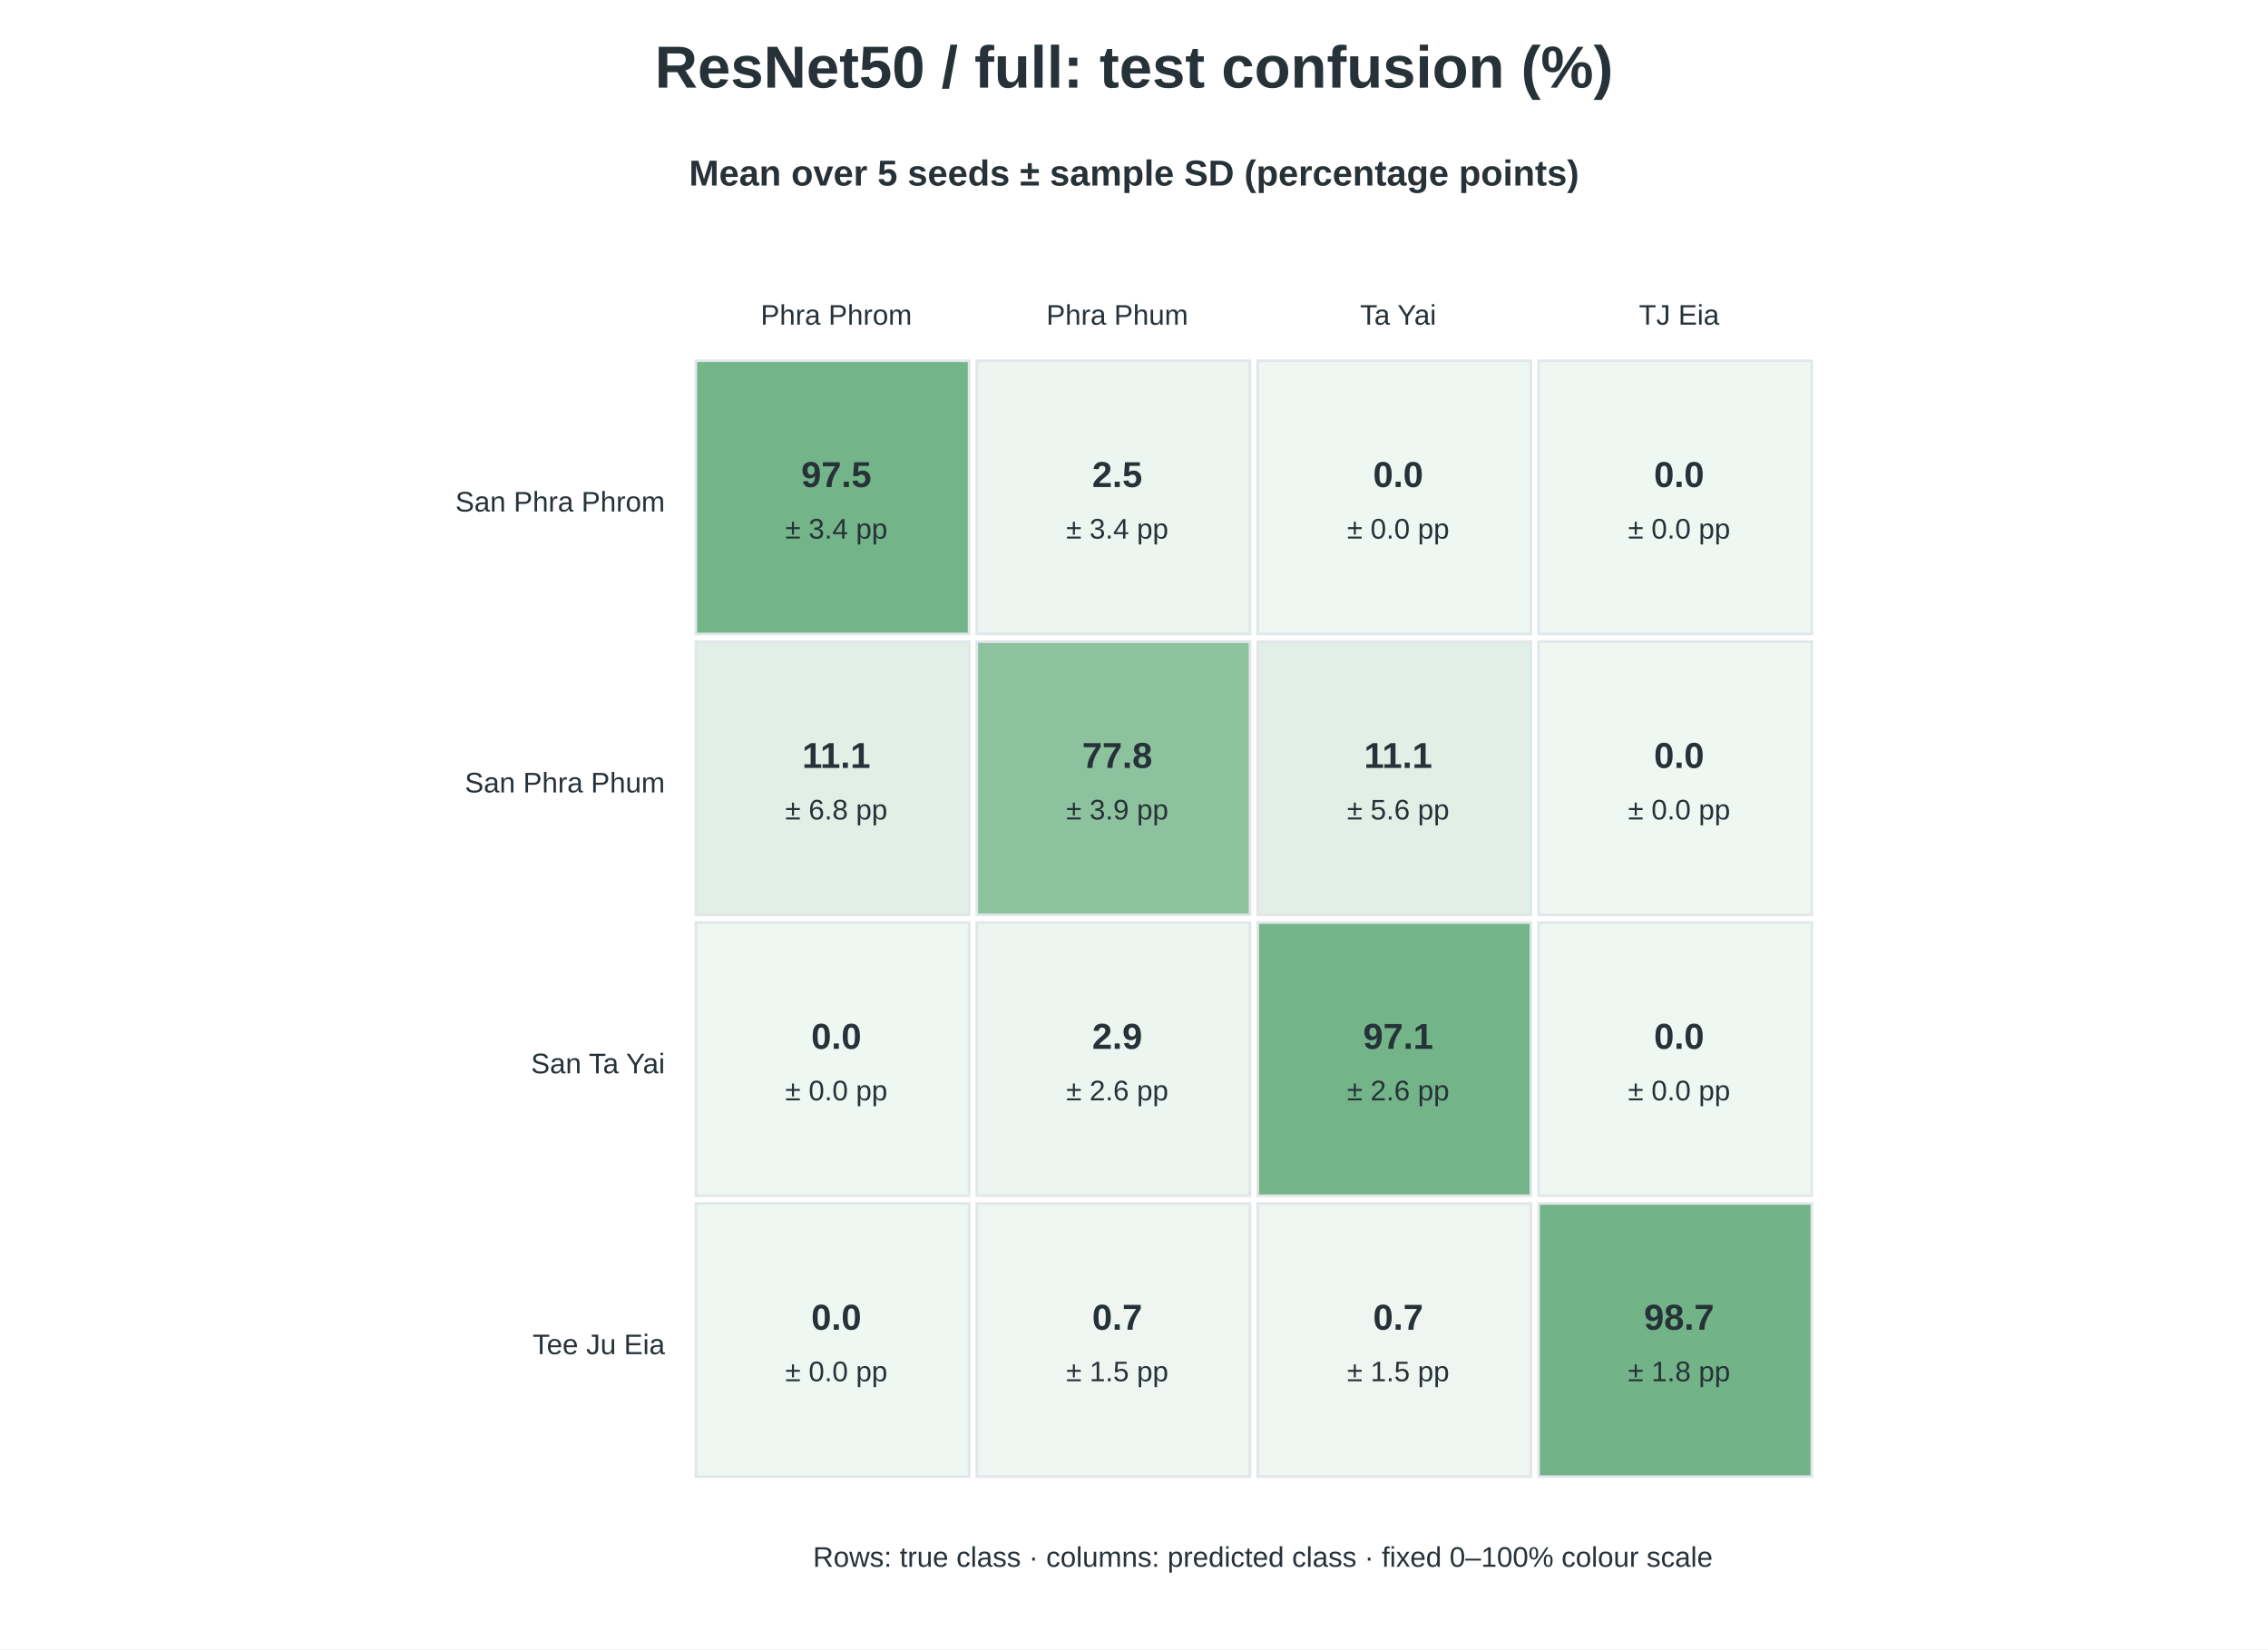
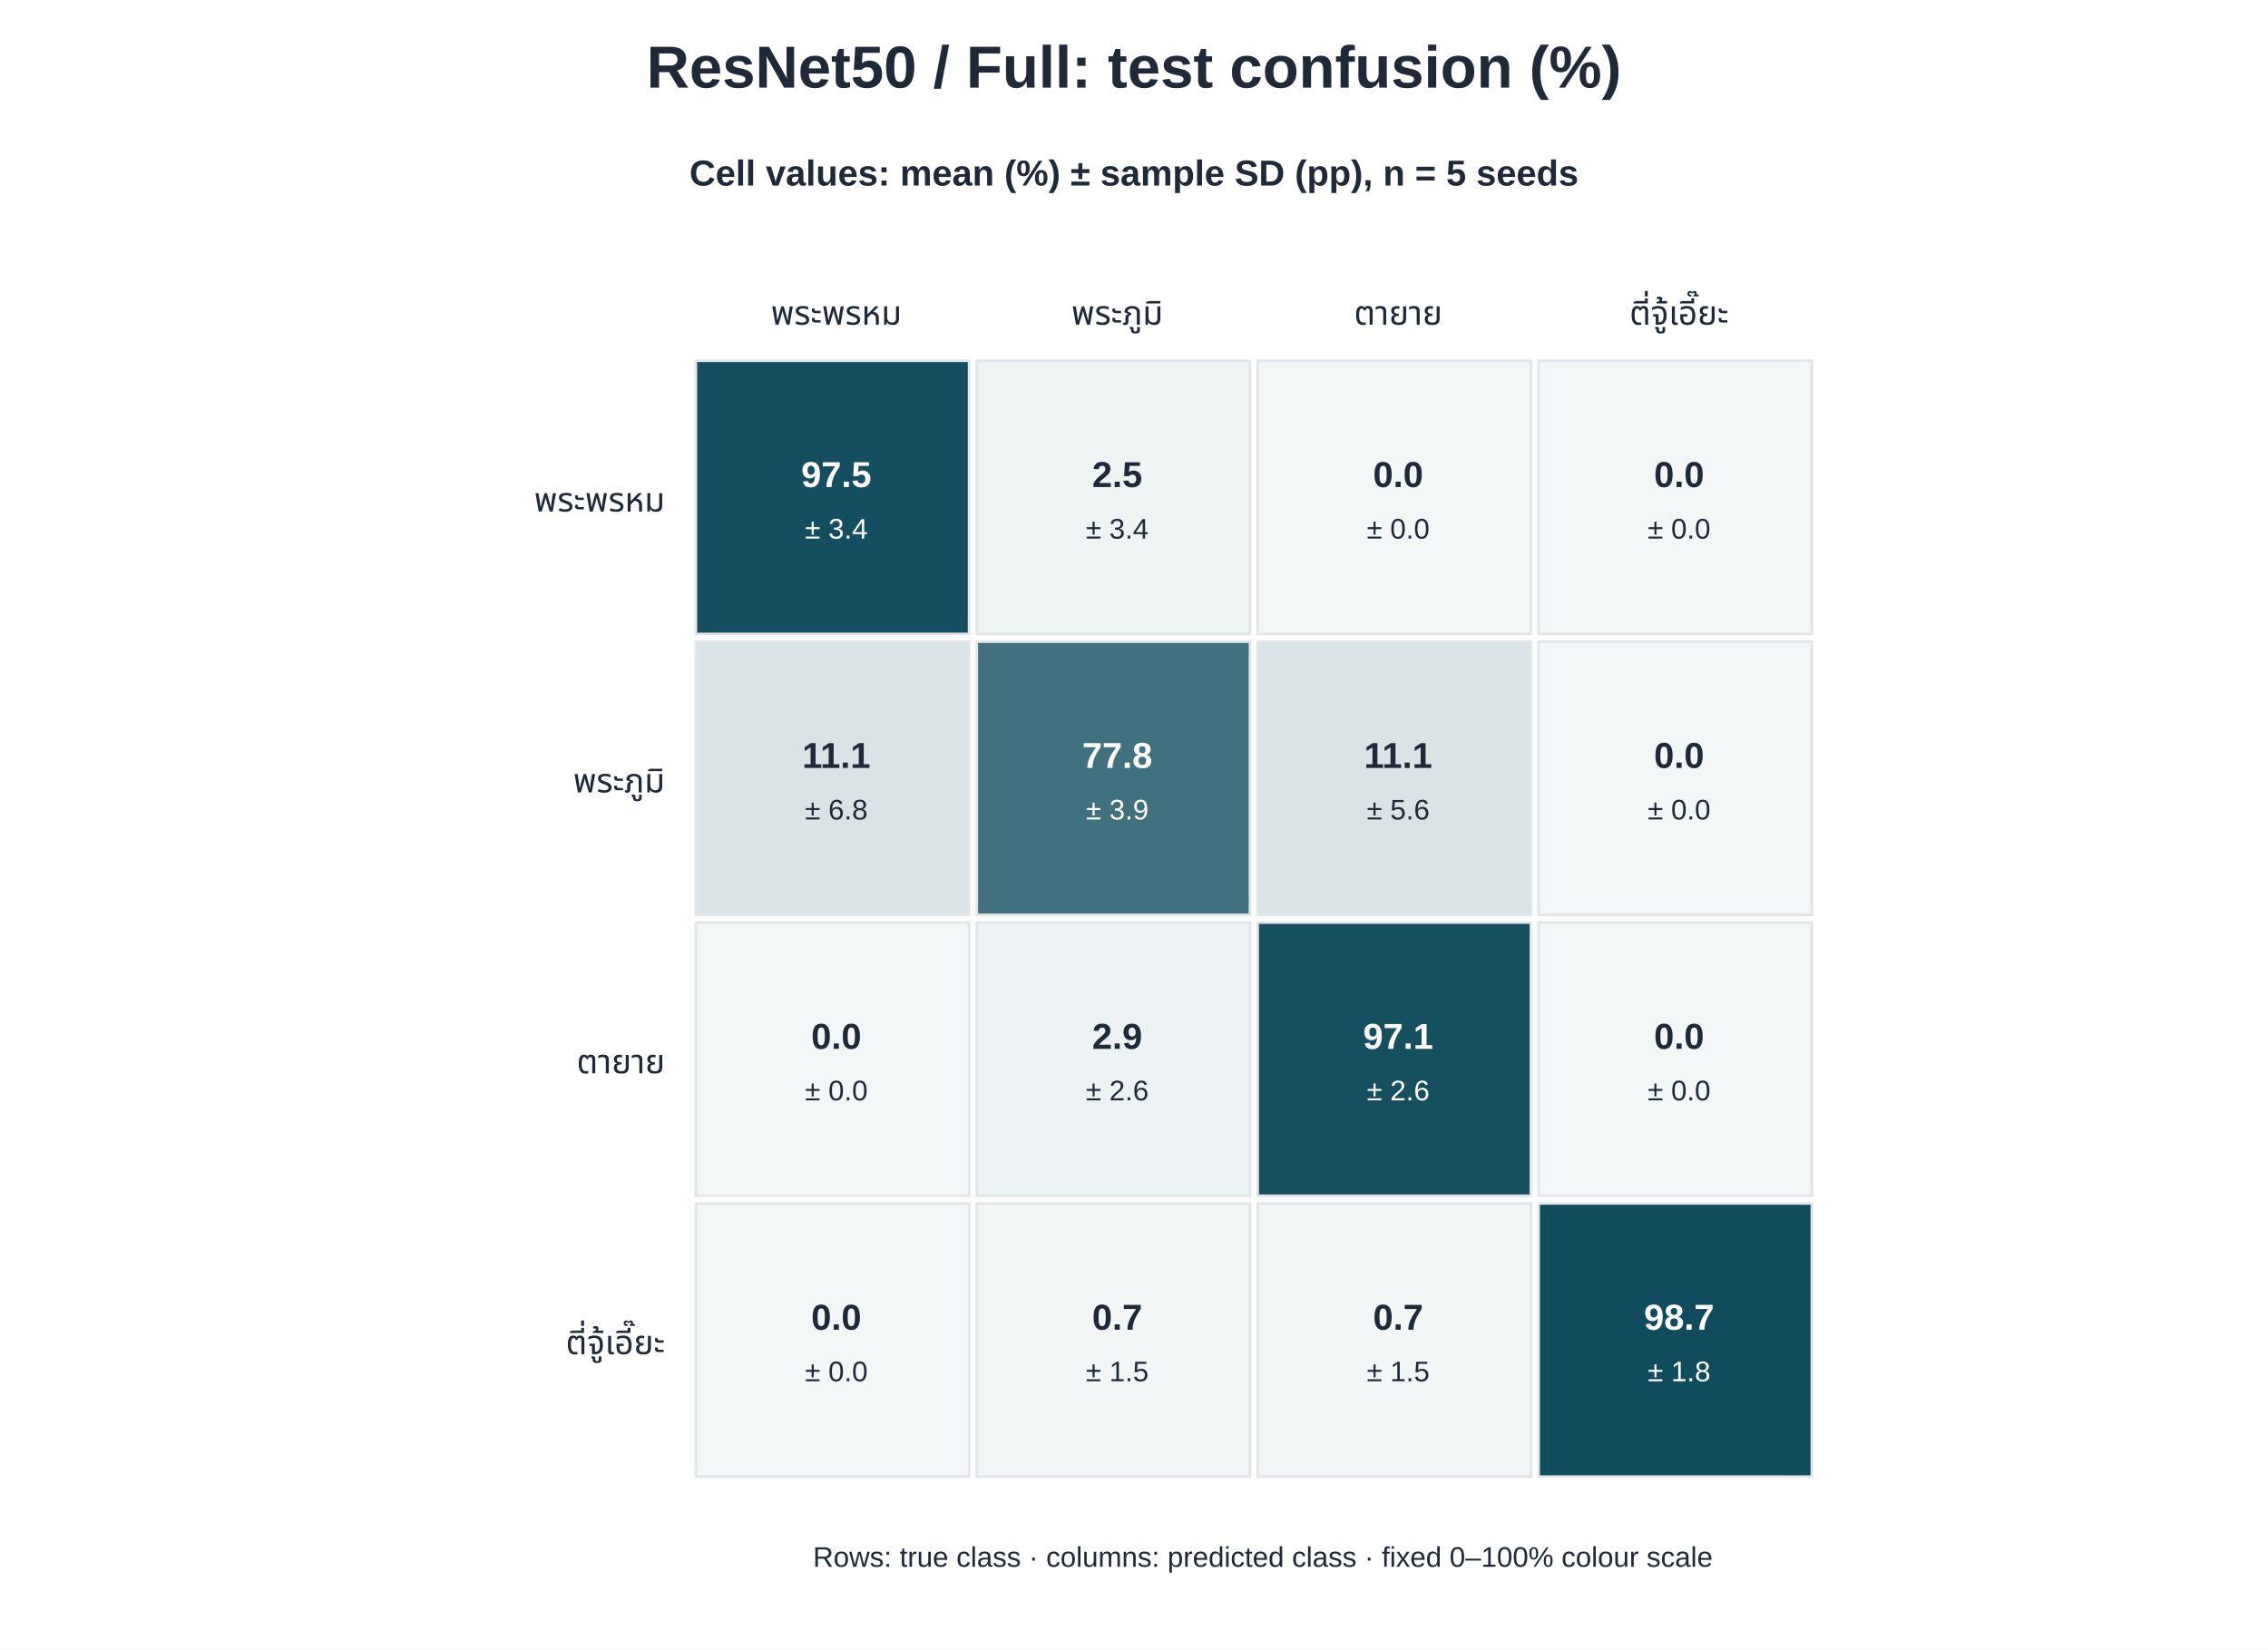
- <svg xmlns="http://www.w3.org/2000/svg" viewBox="0 0 880 640" role="img" aria-label="ResNet50 / full: test confusion (%)">
+ <svg xmlns="http://www.w3.org/2000/svg" viewBox="0 0 880 640" role="img" aria-label="ResNet50 / Full: test confusion (%)">
  <rect width="880" height="640" fill="white" />
-   <style>text{font-family:Arial,Helvetica,sans-serif;fill:#263238}.title{font-size:23px;font-weight:700}.sub{font-size:14px;font-weight:600}.label{font-size:13px}.small{font-size:11px}.axis{stroke:#87929b;stroke-width:1}.grid{stroke:#e7ebee;stroke-width:1}</style>
-   <text x="440" y="34" class="title" text-anchor="middle">ResNet50 / full: test confusion (%)</text>
-   <text x="440" y="72" class="sub" text-anchor="middle">Mean over 5 seeds ± sample SD (percentage points)</text>
-   <text x="324.5" y="126" class="small" text-anchor="middle">Phra Phrom</text>
-   <text x="258" y="198.5" class="small" text-anchor="end">San Phra Phrom</text>
-   <rect x="270" y="140" width="106" height="106" fill="rgb(116,180,137)" stroke="#e0e6ea" />
-   <text x="324.5" y="189" class="sub" text-anchor="middle">97.5</text>
-   <text x="324.5" y="209" class="small" text-anchor="middle">± 3.4 pp</text>
-   <rect x="379" y="140" width="106" height="106" fill="rgb(236,245,239)" stroke="#e0e6ea" />
+   <style>text{font-family:Arial,"Noto Sans Thai","Leelawadee UI",Tahoma,sans-serif;fill:#1F2937}.title{font-size:23px;font-weight:700}.sub{font-size:14px;font-weight:600}.label{font-size:13px}.small{font-size:11px}.axis{stroke-width:1}.grid{stroke:#E5E7EB;stroke-width:1}</style>
+   <text x="440" y="34" class="title" text-anchor="middle">ResNet50 / Full: test confusion (%)</text>
+   <text x="440" y="72" class="sub" text-anchor="middle">Cell values: mean (%) ± sample SD (pp), n = 5 seeds</text>
+   <text x="324.5" y="126" class="label" text-anchor="middle">พระพรหม</text>
+   <text x="258" y="198.5" class="label" text-anchor="end">พระพรหม</text>
+   <rect x="270" y="140" width="106" height="106" fill="rgb(20,78,96)" stroke="#e0e6ea" />
+   <text x="324.5" y="189" class="sub" text-anchor="middle" style="fill:white">97.5</text>
+   <text x="324.5" y="209" class="small" text-anchor="middle" style="fill:white">± 3.4</text>
+   <rect x="379" y="140" width="106" height="106" fill="rgb(238,243,244)" stroke="#e0e6ea" />
  <text x="433.5" y="189" class="sub" text-anchor="middle">2.5</text>
-   <text x="433.5" y="209" class="small" text-anchor="middle">± 3.4 pp</text>
-   <rect x="488" y="140" width="106" height="106" fill="rgb(239,247,242)" stroke="#e0e6ea" />
+   <text x="433.5" y="209" class="small" text-anchor="middle">± 3.4</text>
+   <rect x="488" y="140" width="106" height="106" fill="rgb(244,247,248)" stroke="#e0e6ea" />
  <text x="542.5" y="189" class="sub" text-anchor="middle">0.0</text>
-   <text x="542.5" y="209" class="small" text-anchor="middle">± 0.0 pp</text>
-   <rect x="597" y="140" width="106" height="106" fill="rgb(239,247,242)" stroke="#e0e6ea" />
+   <text x="542.5" y="209" class="small" text-anchor="middle">± 0.0</text>
+   <rect x="597" y="140" width="106" height="106" fill="rgb(244,247,248)" stroke="#e0e6ea" />
  <text x="651.5" y="189" class="sub" text-anchor="middle">0.0</text>
-   <text x="651.5" y="209" class="small" text-anchor="middle">± 0.0 pp</text>
-   <text x="433.5" y="126" class="small" text-anchor="middle">Phra Phum</text>
-   <text x="258" y="307.5" class="small" text-anchor="end">San Phra Phum</text>
-   <rect x="270" y="249" width="106" height="106" fill="rgb(225,239,230)" stroke="#e0e6ea" />
+   <text x="651.5" y="209" class="small" text-anchor="middle">± 0.0</text>
+   <text x="433.5" y="126" class="label" text-anchor="middle">พระภูมิ</text>
+   <text x="258" y="307.5" class="label" text-anchor="end">พระภูมิ</text>
+   <rect x="270" y="249" width="106" height="106" fill="rgb(218,228,231)" stroke="#e0e6ea" />
  <text x="324.5" y="298" class="sub" text-anchor="middle">11.1</text>
-   <text x="324.5" y="318" class="small" text-anchor="middle">± 6.8 pp</text>
-   <rect x="379" y="249" width="106" height="106" fill="rgb(141,194,158)" stroke="#e0e6ea" />
-   <text x="433.5" y="298" class="sub" text-anchor="middle">77.8</text>
-   <text x="433.5" y="318" class="small" text-anchor="middle">± 3.9 pp</text>
-   <rect x="488" y="249" width="106" height="106" fill="rgb(225,239,230)" stroke="#e0e6ea" />
+   <text x="324.5" y="318" class="small" text-anchor="middle">± 6.8</text>
+   <rect x="379" y="249" width="106" height="106" fill="rgb(65,112,127)" stroke="#e0e6ea" />
+   <text x="433.5" y="298" class="sub" text-anchor="middle" style="fill:white">77.8</text>
+   <text x="433.5" y="318" class="small" text-anchor="middle" style="fill:white">± 3.9</text>
+   <rect x="488" y="249" width="106" height="106" fill="rgb(218,228,231)" stroke="#e0e6ea" />
  <text x="542.5" y="298" class="sub" text-anchor="middle">11.1</text>
-   <text x="542.5" y="318" class="small" text-anchor="middle">± 5.6 pp</text>
-   <rect x="597" y="249" width="106" height="106" fill="rgb(239,247,242)" stroke="#e0e6ea" />
+   <text x="542.5" y="318" class="small" text-anchor="middle">± 5.6</text>
+   <rect x="597" y="249" width="106" height="106" fill="rgb(244,247,248)" stroke="#e0e6ea" />
  <text x="651.5" y="298" class="sub" text-anchor="middle">0.0</text>
-   <text x="651.5" y="318" class="small" text-anchor="middle">± 0.0 pp</text>
-   <text x="542.5" y="126" class="small" text-anchor="middle">Ta Yai</text>
-   <text x="258" y="416.5" class="small" text-anchor="end">San Ta Yai</text>
-   <rect x="270" y="358" width="106" height="106" fill="rgb(239,247,242)" stroke="#e0e6ea" />
+   <text x="651.5" y="318" class="small" text-anchor="middle">± 0.0</text>
+   <text x="542.5" y="126" class="label" text-anchor="middle">ตายาย</text>
+   <text x="258" y="416.5" class="label" text-anchor="end">ตายาย</text>
+   <rect x="270" y="358" width="106" height="106" fill="rgb(244,247,248)" stroke="#e0e6ea" />
  <text x="324.5" y="407" class="sub" text-anchor="middle">0.0</text>
-   <text x="324.5" y="427" class="small" text-anchor="middle">± 0.0 pp</text>
-   <rect x="379" y="358" width="106" height="106" fill="rgb(236,245,239)" stroke="#e0e6ea" />
+   <text x="324.5" y="427" class="small" text-anchor="middle">± 0.0</text>
+   <rect x="379" y="358" width="106" height="106" fill="rgb(237,242,244)" stroke="#e0e6ea" />
  <text x="433.5" y="407" class="sub" text-anchor="middle">2.9</text>
-   <text x="433.5" y="427" class="small" text-anchor="middle">± 2.6 pp</text>
-   <rect x="488" y="358" width="106" height="106" fill="rgb(116,180,137)" stroke="#e0e6ea" />
-   <text x="542.5" y="407" class="sub" text-anchor="middle">97.1</text>
-   <text x="542.5" y="427" class="small" text-anchor="middle">± 2.6 pp</text>
-   <rect x="597" y="358" width="106" height="106" fill="rgb(239,247,242)" stroke="#e0e6ea" />
+   <text x="433.5" y="427" class="small" text-anchor="middle">± 2.6</text>
+   <rect x="488" y="358" width="106" height="106" fill="rgb(21,79,96)" stroke="#e0e6ea" />
+   <text x="542.5" y="407" class="sub" text-anchor="middle" style="fill:white">97.1</text>
+   <text x="542.5" y="427" class="small" text-anchor="middle" style="fill:white">± 2.6</text>
+   <rect x="597" y="358" width="106" height="106" fill="rgb(244,247,248)" stroke="#e0e6ea" />
  <text x="651.5" y="407" class="sub" text-anchor="middle">0.0</text>
-   <text x="651.5" y="427" class="small" text-anchor="middle">± 0.0 pp</text>
-   <text x="651.5" y="126" class="small" text-anchor="middle">TJ Eia</text>
-   <text x="258" y="525.5" class="small" text-anchor="end">Tee Ju Eia</text>
-   <rect x="270" y="467" width="106" height="106" fill="rgb(239,247,242)" stroke="#e0e6ea" />
+   <text x="651.5" y="427" class="small" text-anchor="middle">± 0.0</text>
+   <text x="651.5" y="126" class="label" text-anchor="middle">ตี่จู้เอี๊ยะ</text>
+   <text x="258" y="525.5" class="label" text-anchor="end">ตี่จู้เอี๊ยะ</text>
+   <rect x="270" y="467" width="106" height="106" fill="rgb(244,247,248)" stroke="#e0e6ea" />
  <text x="324.5" y="516" class="sub" text-anchor="middle">0.0</text>
-   <text x="324.5" y="536" class="small" text-anchor="middle">± 0.0 pp</text>
-   <rect x="379" y="467" width="106" height="106" fill="rgb(239,246,241)" stroke="#e0e6ea" />
+   <text x="324.5" y="536" class="small" text-anchor="middle">± 0.0</text>
+   <rect x="379" y="467" width="106" height="106" fill="rgb(242,246,247)" stroke="#e0e6ea" />
  <text x="433.5" y="516" class="sub" text-anchor="middle">0.7</text>
-   <text x="433.5" y="536" class="small" text-anchor="middle">± 1.5 pp</text>
-   <rect x="488" y="467" width="106" height="106" fill="rgb(239,246,241)" stroke="#e0e6ea" />
+   <text x="433.5" y="536" class="small" text-anchor="middle">± 1.5</text>
+   <rect x="488" y="467" width="106" height="106" fill="rgb(242,246,247)" stroke="#e0e6ea" />
  <text x="542.5" y="516" class="sub" text-anchor="middle">0.7</text>
-   <text x="542.5" y="536" class="small" text-anchor="middle">± 1.5 pp</text>
-   <rect x="597" y="467" width="106" height="106" fill="rgb(114,179,135)" stroke="#e0e6ea" />
-   <text x="651.5" y="516" class="sub" text-anchor="middle">98.7</text>
-   <text x="651.5" y="536" class="small" text-anchor="middle">± 1.8 pp</text>
+   <text x="542.5" y="536" class="small" text-anchor="middle">± 1.5</text>
+   <rect x="597" y="467" width="106" height="106" fill="rgb(17,76,94)" stroke="#e0e6ea" />
+   <text x="651.5" y="516" class="sub" text-anchor="middle" style="fill:white">98.7</text>
+   <text x="651.5" y="536" class="small" text-anchor="middle" style="fill:white">± 1.8</text>
  <text x="490" y="608" class="small" text-anchor="middle">Rows: true class · columns: predicted class · fixed 0–100% colour scale</text>
</svg>
